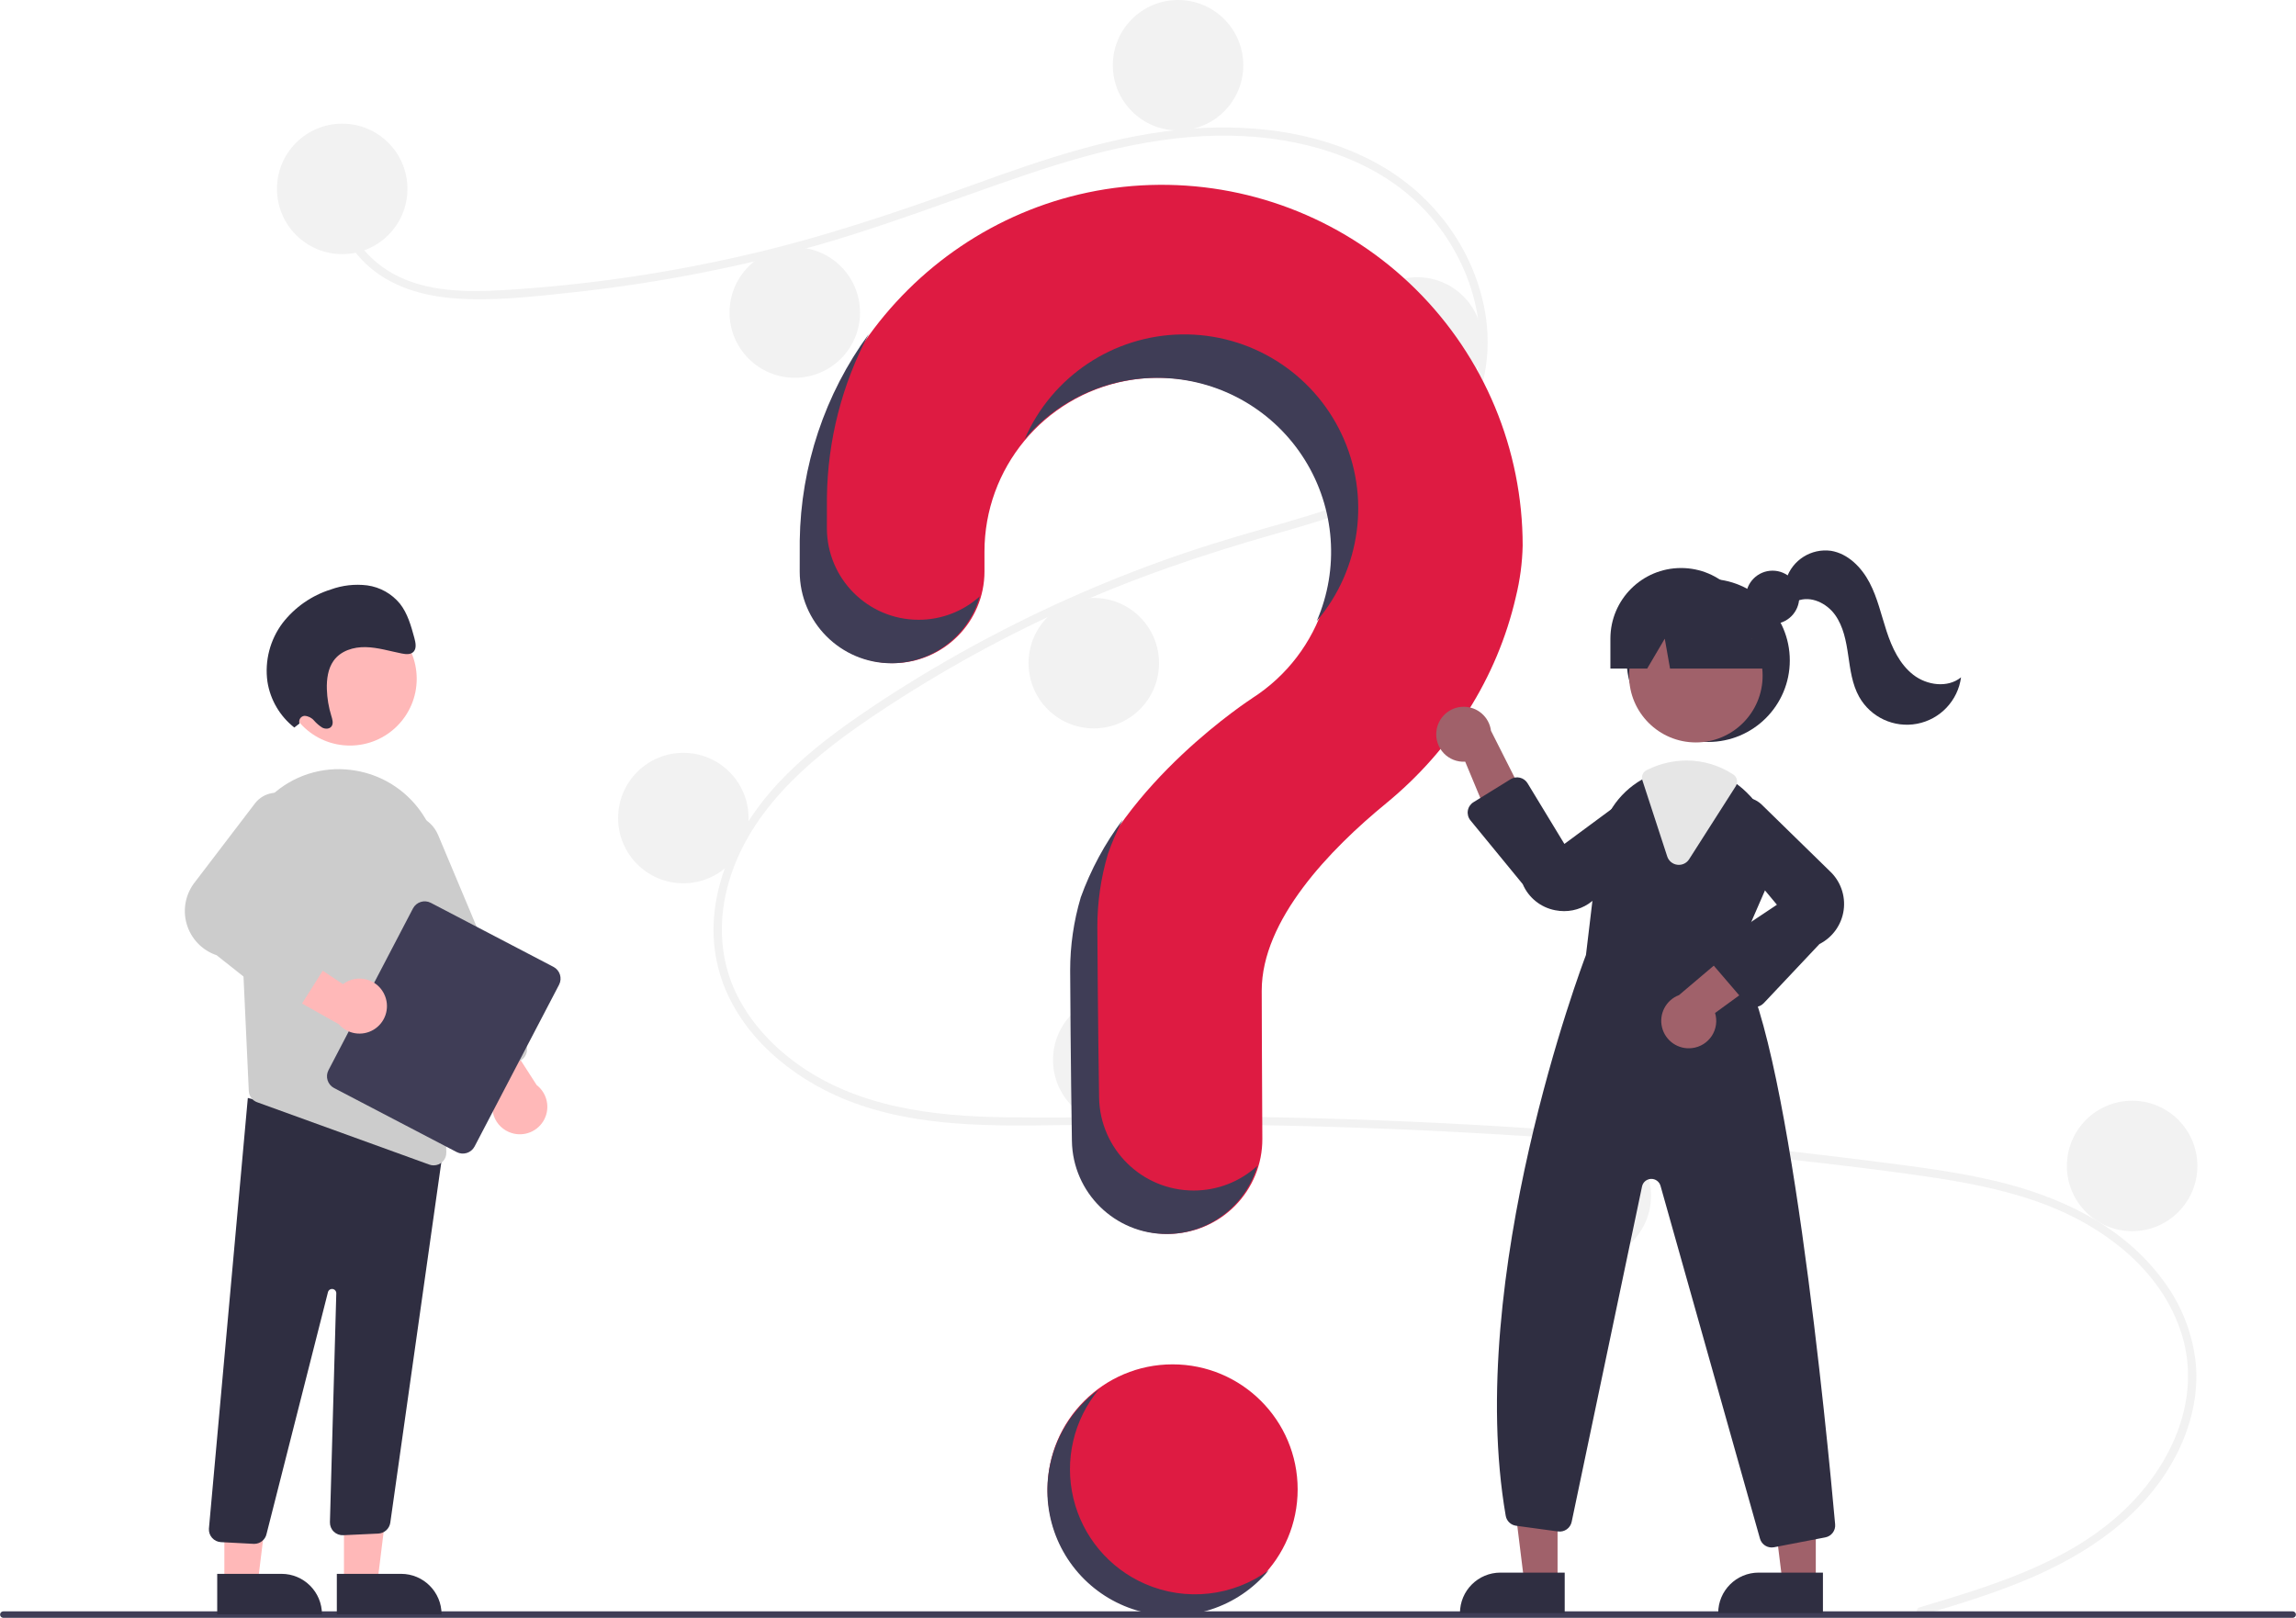
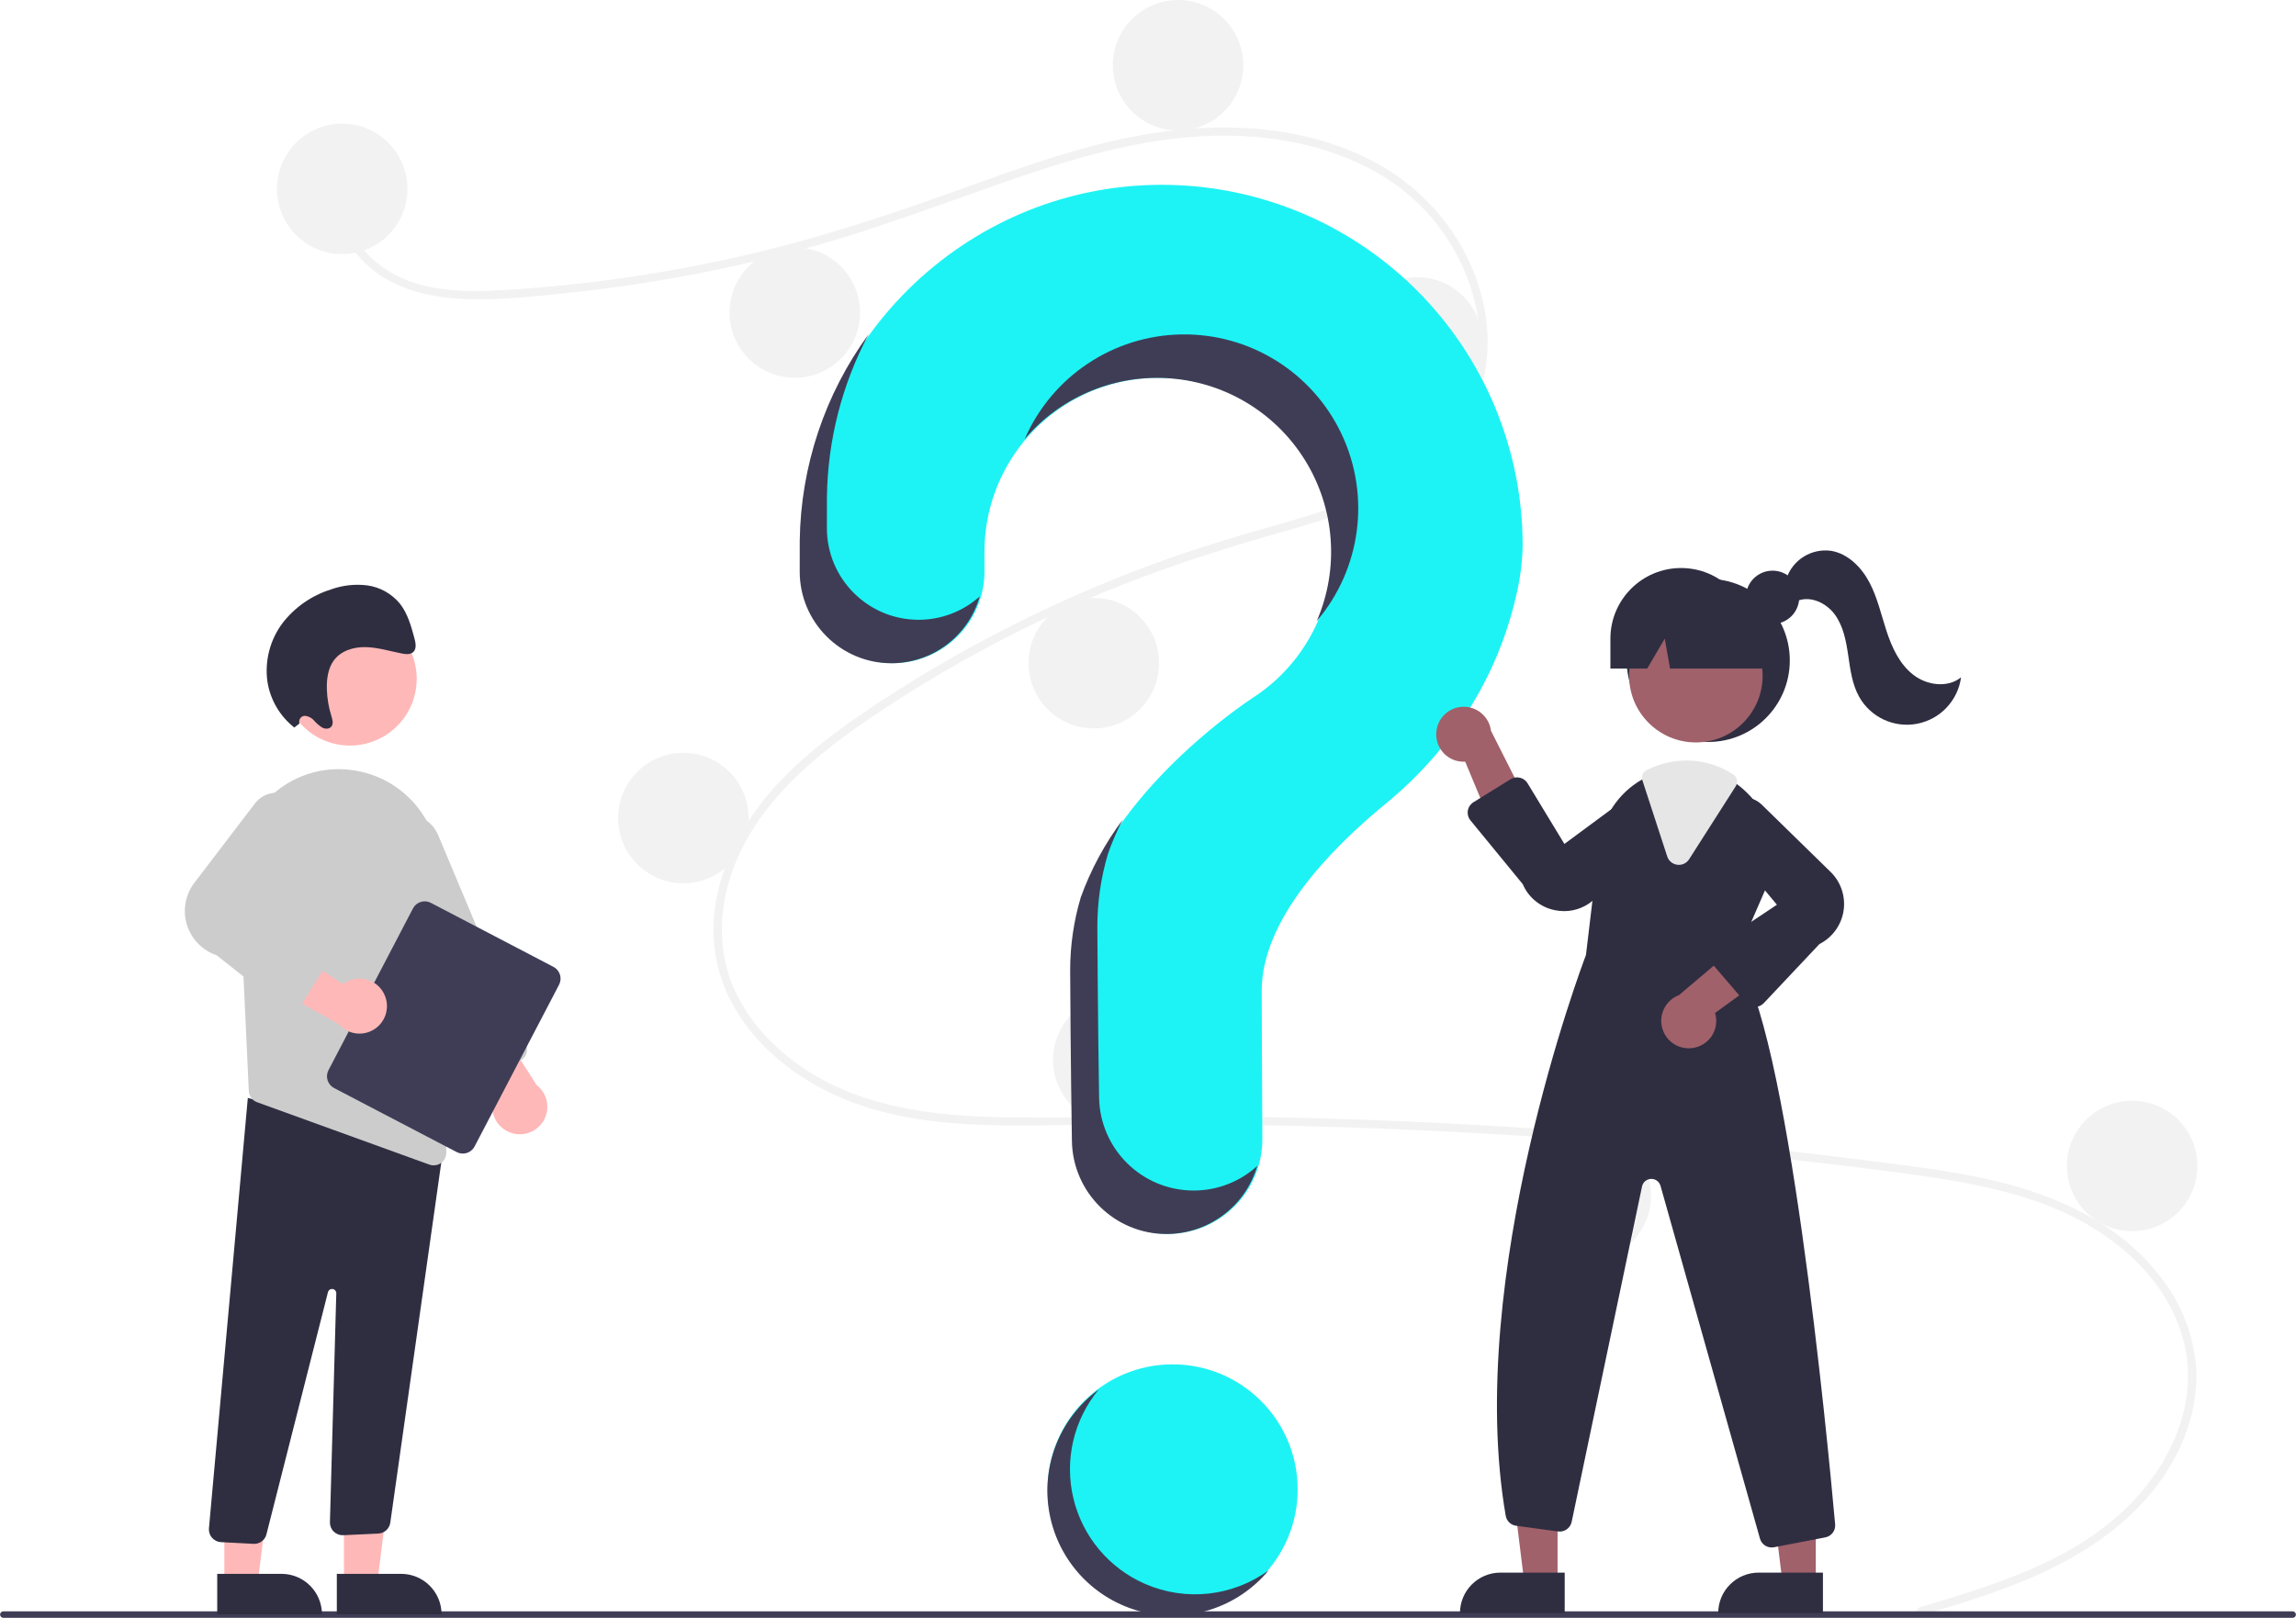
<svg xmlns="http://www.w3.org/2000/svg" id="ef672dd0-2e16-4c9d-8107-606b55e40777" data-name="Layer 1" width="844.675" height="595.262" viewBox="0 0 844.675 595.262">
-   <circle cx="431.393" cy="548" r="46" fill="#de1b42" />
+   <circle cx="431.393" cy="548" r="46" fill="#1df3f4" />
  <path d="M883.862,743.785c25.735-7.729,53.094-15.788,73.503-34.161,18.238-16.418,30.55-41.489,22.995-66.112-7.54-24.572-30.124-40.956-53.442-49.105-13.225-4.622-27.061-7.186-40.891-9.2-15.035-2.19-30.136-3.984-45.23-5.71q-91.677-10.486-184.044-12.811c-30.385-.765-60.764-.747-91.152-.306-27.139.394-55.722.384-80.899-11.151-19.578-8.97-37.348-25.289-42.803-46.734-6.297-24.755,5.318-49.964,21.98-67.892,8.783-9.45,19.047-17.404,29.636-24.717,11.487-7.934,23.375-15.306,35.521-22.188a494.634,494.634,0,0,1,74.767-34.468c12.746-4.634,25.68-8.633,38.728-12.321,11.017-3.115,22.068-6.234,32.716-10.477,20.583-8.204,40.161-22.1,45.395-44.881,4.96-21.591-3.403-45.031-18.065-61.071-16.963-18.557-42.539-26.692-67.06-28.008-27.528-1.478-54.422,5.412-80.297,14.156-27.597,9.326-54.599,20.049-82.778,27.603a556.958,556.958,0,0,1-85.196,15.837c-14.082,1.5-28.59,3.193-42.756,2.045-11.872-.962-23.684-4.454-32.434-12.88-7.503-7.225-11.972-17.154-10.435-27.632.279-1.903,3.17-1.094,2.893.798-1.87,12.755,6.8,24.509,17.484,30.529,12.348,6.958,27.374,6.968,41.122,6.172a537.825,537.825,0,0,0,88.515-12.796c28.593-6.531,56.164-15.866,83.704-25.839,26.156-9.472,52.897-18.716,80.84-20.767,24.246-1.78,49.752,1.752,70.874,14.423,18.564,11.136,32.215,29.707,36.565,51.018,4.25,20.825-1.636,41.785-17.4,56.317-16.321,15.046-38.701,21.479-59.557,27.404-26.452,7.514-52.337,16.298-77.392,27.703a485.824,485.824,0,0,0-72.8,40.928c-22.246,15.202-44.201,34.331-51.237,61.451-3.277,12.633-2.672,26.032,2.812,37.965,4.876,10.61,12.907,19.535,22.262,26.419,22.321,16.424,50.453,19.797,77.414,20.132,30.281.377,60.564-.645,90.855-.148q92.599,1.52,184.819,11.273,23.108,2.446,46.158,5.407c13.822,1.776,27.69,3.541,41.278,6.695,24.162,5.608,47.674,16.392,62.692,36.878a61.319,61.319,0,0,1,11.947,30.446c1.051,11.524-1.77,23.069-6.98,33.321-11.532,22.69-33.134,37.123-56.073,46.605-12.287,5.079-25.032,8.926-37.752,12.746-1.853.557-2.645-2.338-.798-2.893Z" transform="translate(-177.6623 -152.3692)" fill="#f2f2f2" />
  <circle cx="125.893" cy="69.5" r="24" fill="#f2f2f2" />
  <circle cx="292.393" cy="115" r="24" fill="#f2f2f2" />
  <circle cx="433.393" cy="24" r="24" fill="#f2f2f2" />
  <circle cx="521.393" cy="126" r="24" fill="#f2f2f2" />
  <circle cx="402.393" cy="244" r="24" fill="#f2f2f2" />
  <circle cx="251.393" cy="301" r="24" fill="#f2f2f2" />
  <circle cx="411.393" cy="390" r="24" fill="#f2f2f2" />
  <circle cx="583.393" cy="440" r="24" fill="#f2f2f2" />
  <circle cx="784.393" cy="429" r="24" fill="#f2f2f2" />
-   <path d="M604.128,220.373c-71.892.508-130.756,58.93-131.777,130.816-.009.664-.014,5.33-.013,11.434a33.748,33.748,0,0,0,33.744,33.746h0a33.769,33.769,0,0,0,33.761-33.798c-.003-4.152-.006-7.026-.006-7.202a64,64,0,1,1,98.52,53.879l.012.014s-48.028,30.92-62.671,73.335l.012.003a94.004,94.004,0,0,0-3.874,26.768c0,3.725.219,36.321.643,62.778a34.786,34.786,0,0,0,34.79,34.222h0a34.796,34.796,0,0,0,34.794-35.011c-.147-24.229-.227-52.442-.227-54.489,0-26.045,25.125-51.995,45.764-68.917,23.766-19.487,40.868-46.043,47.737-75.999a86.762,86.762,0,0,0,2.499-18.834A132.75,132.75,0,0,0,604.128,220.373Z" transform="translate(-177.6623 -152.3692)" fill="#de1b42" />
+   <path d="M604.128,220.373c-71.892.508-130.756,58.93-131.777,130.816-.009.664-.014,5.33-.013,11.434a33.748,33.748,0,0,0,33.744,33.746h0a33.769,33.769,0,0,0,33.761-33.798c-.003-4.152-.006-7.026-.006-7.202a64,64,0,1,1,98.52,53.879l.012.014s-48.028,30.92-62.671,73.335l.012.003a94.004,94.004,0,0,0-3.874,26.768c0,3.725.219,36.321.643,62.778a34.786,34.786,0,0,0,34.79,34.222h0a34.796,34.796,0,0,0,34.794-35.011c-.147-24.229-.227-52.442-.227-54.489,0-26.045,25.125-51.995,45.764-68.917,23.766-19.487,40.868-46.043,47.737-75.999a86.762,86.762,0,0,0,2.499-18.834A132.75,132.75,0,0,0,604.128,220.373Z" transform="translate(-177.6623 -152.3692)" fill="#1df3f4" />
  <path d="M1021.147,747.631H178.853a1.191,1.191,0,0,1,0-2.381h842.294a1.191,1.191,0,0,1,0,2.381Z" transform="translate(-177.6623 -152.3692)" fill="#3f3d56" />
  <circle cx="628.449" cy="242.996" r="30" fill="#2f2e41" />
  <polygon points="573.012 582.129 560.753 582.129 554.92 534.841 573.015 534.841 573.012 582.129" fill="#a0616a" />
  <path d="M551.996,578.626h23.644a0,0,0,0,1,0,0v14.887a0,0,0,0,1,0,0H537.109a0,0,0,0,1,0,0v0A14.887,14.887,0,0,1,551.996,578.626Z" fill="#2f2e41" />
  <polygon points="668.012 582.129 655.753 582.129 649.92 534.841 668.015 534.841 668.012 582.129" fill="#a0616a" />
  <path d="M646.996,578.626h23.644a0,0,0,0,1,0,0v14.887a0,0,0,0,1,0,0H632.109a0,0,0,0,1,0,0v0A14.887,14.887,0,0,1,646.996,578.626Z" fill="#2f2e41" />
  <circle cx="623.89" cy="248.61" r="24.561" fill="#a0616a" />
  <path d="M816.191,504.775l10.99-25.25a31.383,31.383,0,0,0-6.95-35.6,31.873,31.873,0,0,0-3.07-2.67,30.935,30.935,0,0,0-18.99-6.57,32.179,32.179,0,0,0-13.4,2.98c-.36.16-.71.33-1.07.5-.69.33-1.37.69-2.03,1.06a31.678,31.678,0,0,0-15.7,23.88l-4.85,40.64c-1.22,3.19-44.74,118.39-29.52,206.34a4.467,4.467,0,0,0,3.82,3.67l15.43,2.1a4.497,4.497,0,0,0,5.01-3.53l25.89-123.41a3.503,3.503,0,0,1,6.8-.23l36.58,129.78a4.471,4.471,0,0,0,4.31,3.28,5.122,5.122,0,0,0,.87-.08l18.85-3.63a4.471,4.471,0,0,0,3.63-4.81C850.021,682.335,835.301,527.605,816.191,504.775Z" transform="translate(-177.6623 -152.3692)" fill="#2f2e41" />
  <path d="M706.102,421.419A10.056,10.056,0,0,0,716.696,432.623l13.729,32.992,10.385-15.394-14.629-28.97a10.11,10.11,0,0,0-20.079.169Z" transform="translate(-177.6623 -152.3692)" fill="#a0616a" />
  <path d="M800.19,537.996a10.056,10.056,0,0,0,8.427-12.913l28.885-21.038-17.39-6.512-24.764,20.977a10.11,10.11,0,0,0,4.842,19.487Z" transform="translate(-177.6623 -152.3692)" fill="#a0616a" />
  <path d="M753.102,487.61a17.057,17.057,0,0,1-3.298-.325,16.305,16.305,0,0,1-11.948-9.616l-19.234-23.453a4.501,4.501,0,0,1,1.111-6.681l13.684-8.471a4.5,4.5,0,0,1,6.215,1.49l13.556,22.334L779.15,443.702A9.721,9.721,0,0,1,790.46,459.264l-25.912,23.637A16.253,16.253,0,0,1,753.102,487.61Z" transform="translate(-177.6623 -152.3692)" fill="#2f2e41" />
  <path d="M823.252,522.883c-.035,0-.071,0-.106-.001a4.508,4.508,0,0,1-3.311-1.57l-12.166-14.193a4.5,4.5,0,0,1,.92-6.673l22.781-15.188-20.638-24.812a9.721,9.721,0,0,1,14.887-12.183l25.084,24.513a16.525,16.525,0,0,1-3.675,26.94l-20.501,21.754A4.507,4.507,0,0,1,823.252,522.883Z" transform="translate(-177.6623 -152.3692)" fill="#2f2e41" />
  <path d="M795.307,470.584a4.632,4.632,0,0,1-.584-.037,4.461,4.461,0,0,1-3.71-3.069l-9.142-28.029a3.083,3.083,0,0,1,1.594-3.725l.297-.14c.269-.128.535-.254.807-.375a32.574,32.574,0,0,1,13.603-3.023,31.327,31.327,0,0,1,17.161,5.157,3.13,3.13,0,0,1,.901,4.294L799.084,468.504A4.455,4.455,0,0,1,795.307,470.584Z" transform="translate(-177.6623 -152.3692)" fill="#e6e6e6" />
  <circle cx="652.101" cy="219.786" r="9.817" fill="#2f2e41" />
  <path d="M796.111,361.365h0a26,26,0,0,0-26,26v11h13.529l6.471-11,1.941,11h41.059l-11-11A26,26,0,0,0,796.111,361.365Z" transform="translate(-177.6623 -152.3692)" fill="#2f2e41" />
  <path d="M834.809,365.431a15.15,15.15,0,0,1,16.481-10.396c6.256,1.046,11.202,6.075,14.149,11.691s4.308,11.903,6.289,17.928,4.791,12.084,9.793,15.984,12.677,4.958,17.59.946a20.118,20.118,0,0,1-37.477,7.181c-2.592-4.612-3.261-10.017-4.03-15.251s-1.767-10.65-4.862-14.94-8.888-7.093-13.804-5.139Z" transform="translate(-177.6623 -152.3692)" fill="#2f2e41" />
  <path d="M515.609,380.408h0a33.748,33.748,0,0,1-33.744-33.746c-0-6.104.004-10.771.013-11.434a131.507,131.507,0,0,1,15.359-59.909,131.803,131.803,0,0,0-25.359,75.909c-.009.664-.014,5.33-.013,11.434a33.748,33.748,0,0,0,33.744,33.746h0A33.773,33.773,0,0,0,538.097,371.817,33.622,33.622,0,0,1,515.609,380.408Z" transform="translate(-177.6623 -152.3692)" fill="#3f3d56" />
  <path d="M606.415,291.478a64.004,64.004,0,0,1,55.659,89.413,63.997,63.997,0,1,0-107.426-66.985A63.871,63.871,0,0,1,606.415,291.478Z" transform="translate(-177.6623 -152.3692)" fill="#3f3d56" />
  <path d="M616.797,590.408h0a34.787,34.787,0,0,1-34.79-34.222c-.423-26.456-.643-59.052-.643-62.778a94.004,94.004,0,0,1,3.874-26.768l-.012-.003a95.069,95.069,0,0,1,5.494-12.701,110.047,110.047,0,0,0-15.494,28.701l.012.003a94.004,94.004,0,0,0-3.874,26.768c0,3.725.219,36.321.643,62.778a34.787,34.787,0,0,0,34.79,34.222h0a34.803,34.803,0,0,0,33.402-25.048A34.66,34.66,0,0,1,616.797,590.408Z" transform="translate(-177.6623 -152.3692)" fill="#3f3d56" />
  <polygon points="126.541 582.585 138.8 582.584 144.633 535.296 126.538 535.297 126.541 582.585" fill="#ffb8b8" />
  <path d="M301.576,731.451H340.107a0,0,0,0,1,0,0v14.887a0,0,0,0,1,0,0H316.463A14.887,14.887,0,0,1,301.576,731.451v0A0,0,0,0,1,301.576,731.451Z" transform="translate(464.0541 1325.404) rotate(179.9974)" fill="#2f2e41" />
  <polygon points="82.541 582.585 94.8 582.584 100.633 535.296 82.538 535.297 82.541 582.585" fill="#ffb8b8" />
  <path d="M257.576,731.451H296.107a0,0,0,0,1,0,0v14.887a0,0,0,0,1,0,0H272.463A14.887,14.887,0,0,1,257.576,731.451v0A0,0,0,0,1,257.576,731.451Z" transform="translate(376.0541 1325.406) rotate(179.9974)" fill="#2f2e41" />
  <path d="M270.917,720.411l-11.975-.63a4.673,4.673,0,0,1-4.419-4.967l14.313-158.466,65.911,17.786,6.35-1.732L321.239,712.686a4.696,4.696,0,0,1-4.358,3.945l-12.909.601a4.674,4.674,0,0,1-4.931-4.796l2.339-84.196a1.558,1.558,0,0,0-3.083-.36L275.739,716.692a4.646,4.646,0,0,1-4.569,3.725C271.086,720.418,271.002,720.416,270.917,720.411Z" transform="translate(-177.6623 -152.3692)" fill="#2f2e41" />
  <circle cx="128.742" cy="249.759" r="24.561" fill="#ffb8b8" />
  <path d="M265.512,474.287l2.701,58.267.976,21.199a4.642,4.642,0,0,0,3.074,4.175l63.336,22.943a4.477,4.477,0,0,0,1.6.28,4.644,4.644,0,0,0,4.664-4.788L339.266,471.597A36.93,36.93,0,0,0,308.522,435.92c-.613-.093-1.236-.187-1.859-.27a36.249,36.249,0,0,0-29.165,9.441,37.236,37.236,0,0,0-11.986,29.196Z" transform="translate(-177.6623 -152.3692)" fill="#ccc" />
  <path d="M365.855,569.245a10.064,10.064,0,0,1-5.369-15.227l-21.478-28.56,18.534-1.147,17.554,27.297a10.111,10.111,0,0,1-9.242,17.637Z" transform="translate(-177.6623 -152.3692)" fill="#ffb8b8" />
  <path d="M350.753,548.85a4.644,4.644,0,0,1-2.541-2.518L315.854,469.237a12.463,12.463,0,1,1,22.984-9.647l32.358,77.095a4.679,4.679,0,0,1-2.5,6.118l-14.365,6.029a4.642,4.642,0,0,1-3.577.017Z" transform="translate(-177.6623 -152.3692)" fill="#ccc" />
  <path d="M298.508,546.131,329.587,486.622a4.878,4.878,0,0,1,6.575-2.063l45.112,23.56a4.878,4.878,0,0,1,2.063,6.575l-31.079,59.509a4.878,4.878,0,0,1-6.575,2.063L300.571,552.706A4.878,4.878,0,0,1,298.508,546.131Z" transform="translate(-177.6623 -152.3692)" fill="#3f3d56" />
  <path d="M319.351,518.943a10.064,10.064,0,0,0-15.517-4.46l-29.778-19.754-.051,18.57L302.29,529.21a10.111,10.111,0,0,0,17.06-10.267Z" transform="translate(-177.6623 -152.3692)" fill="#ffb8b8" />
  <path d="M281.701,523.119l-24.337-19.278a17.163,17.163,0,0,1-7.823-27.135l22.097-28.96a10.096,10.096,0,0,1,17.13,10.284l-17.484,28.6,25.694,12.187a4.674,4.674,0,0,1,1.948,6.72l-10.372,16.414a4.682,4.682,0,0,1-3.167,2.111c-.026.004-.051.008-.077.012A4.696,4.696,0,0,1,281.701,523.119Z" transform="translate(-177.6623 -152.3692)" fill="#ccc" />
  <path d="M287.845,418.574a2.135,2.135,0,0,1,1.856-2.819,4.93,4.93,0,0,1,3.476,1.715,13.833,13.833,0,0,0,3.071,2.637c1.188.599,2.8.514,3.477-.628.636-1.072.2-2.508-.185-3.753a36.907,36.907,0,0,1-1.63-9.77c-.111-3.7.411-7.562,2.46-10.448,2.644-3.725,7.371-5.139,11.845-5.036s8.875,1.484,13.307,2.357c1.53.301,3.328.456,4.352-.73,1.088-1.261.688-3.301.226-5.004-1.201-4.417-2.475-8.985-5.265-12.552a18.898,18.898,0,0,0-12.061-6.79,28.938,28.938,0,0,0-13.462,1.528,36.096,36.096,0,0,0-17.683,12.319,29.236,29.236,0,0,0-5.578,21.6,26.667,26.667,0,0,0,9.886,16.855Z" transform="translate(-177.6623 -152.3692)" fill="#2f2e41" />
  <path d="M598.92,735.149a45.994,45.994,0,0,1-17.07-71.489,45.997,45.997,0,1,0,62.569,66.464A45.969,45.969,0,0,1,598.92,735.149Z" transform="translate(-177.6623 -152.3692)" fill="#3f3d56" />
</svg>
